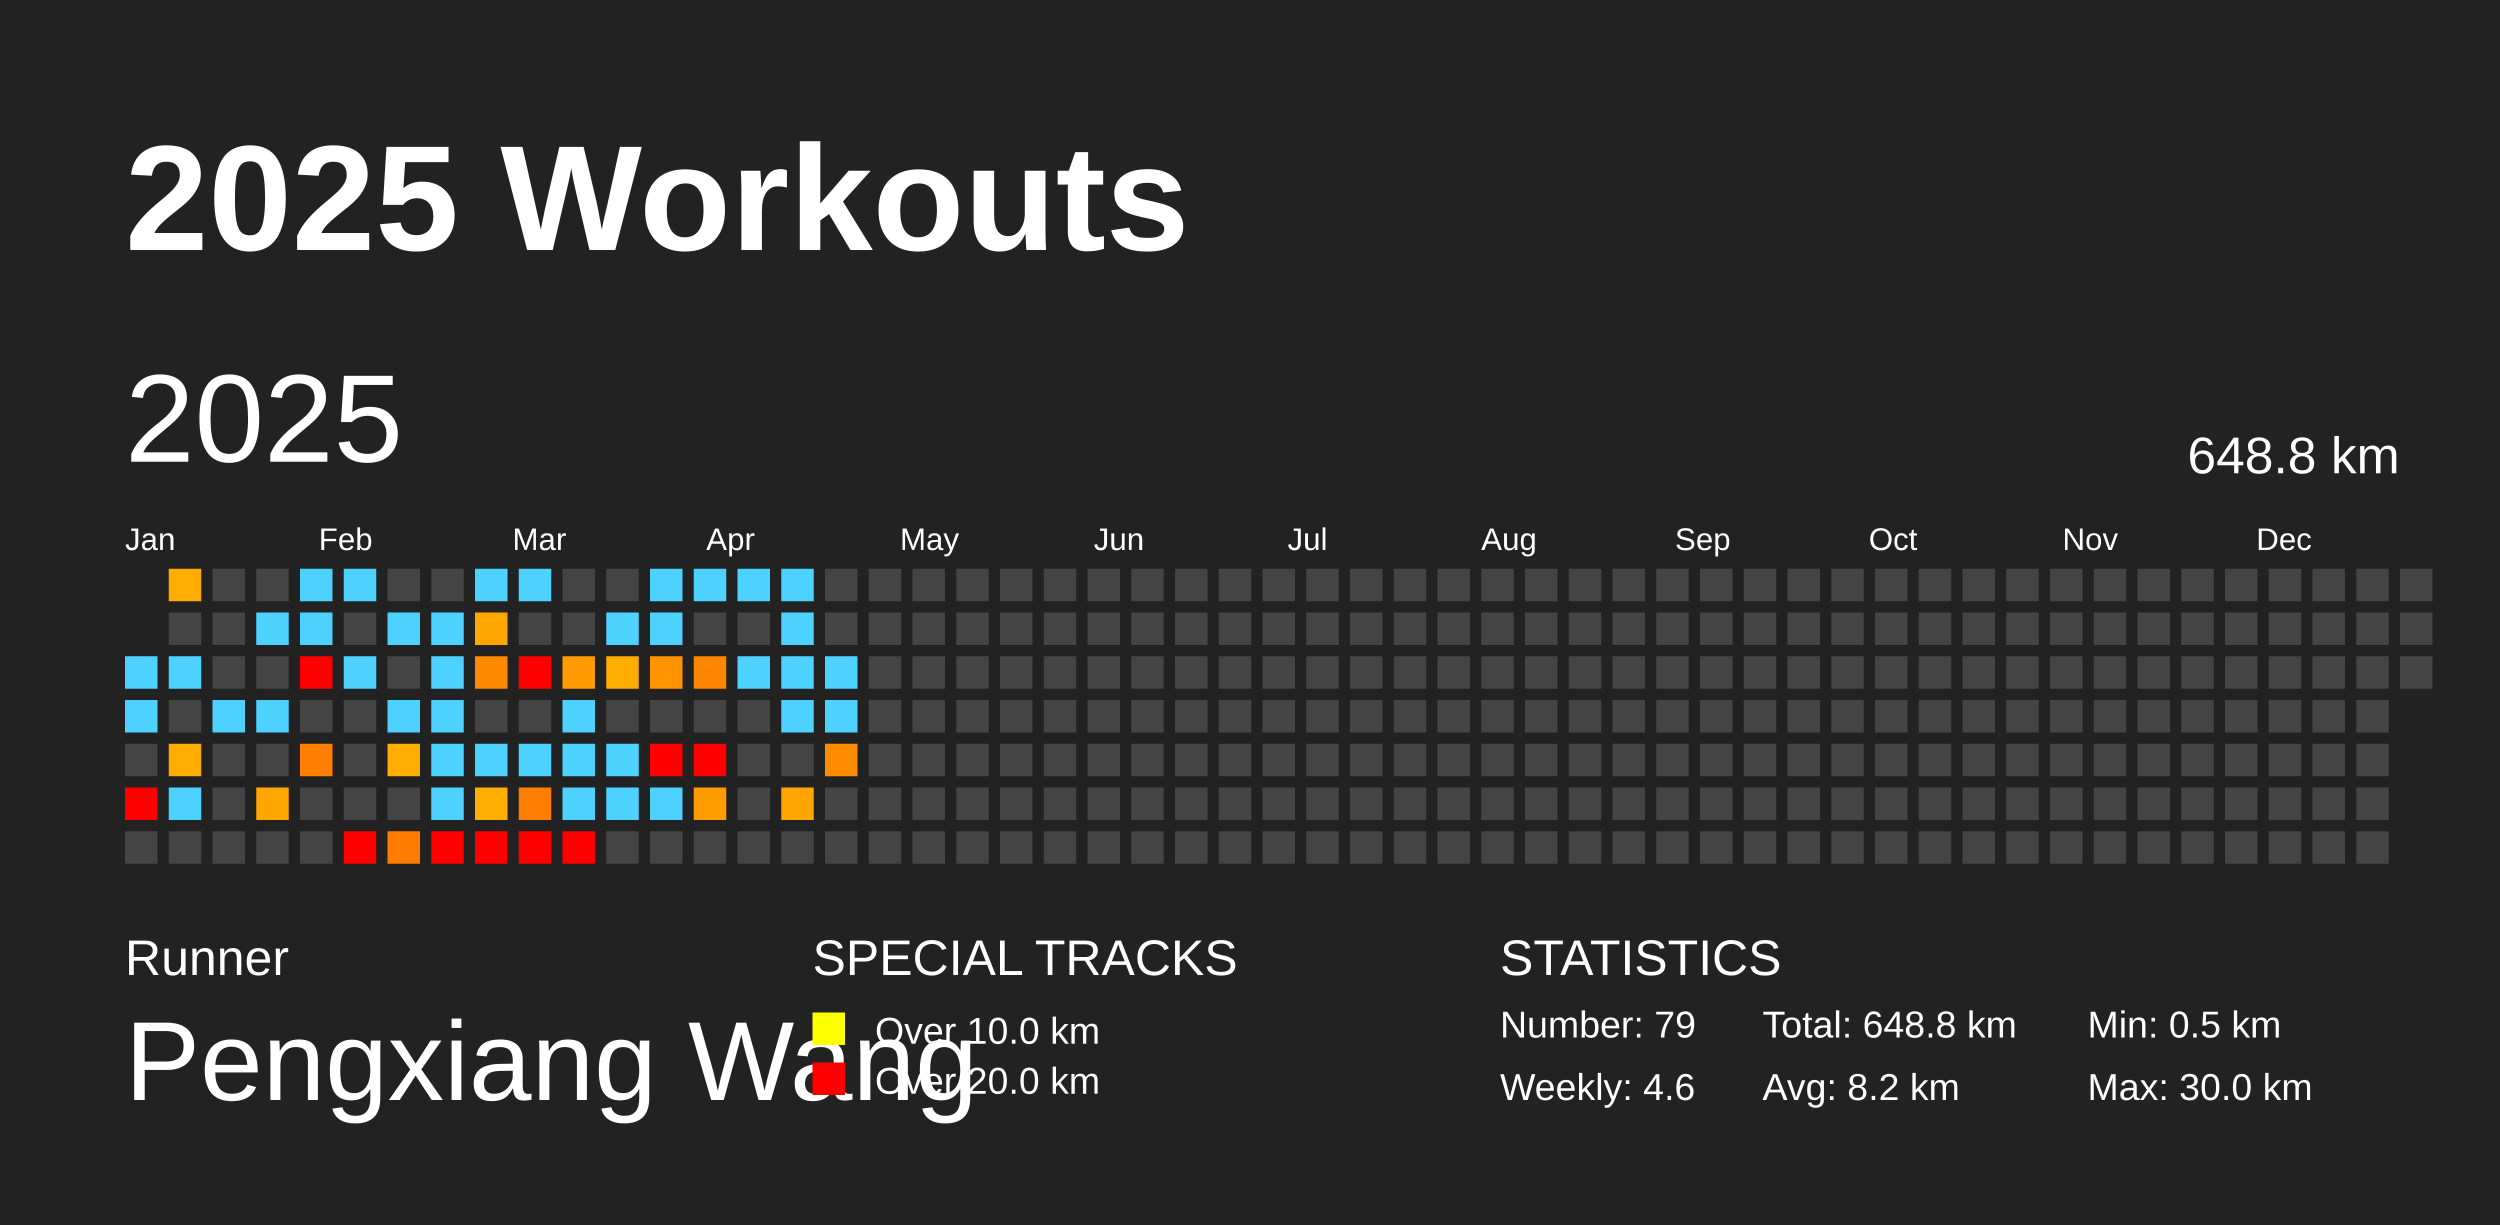
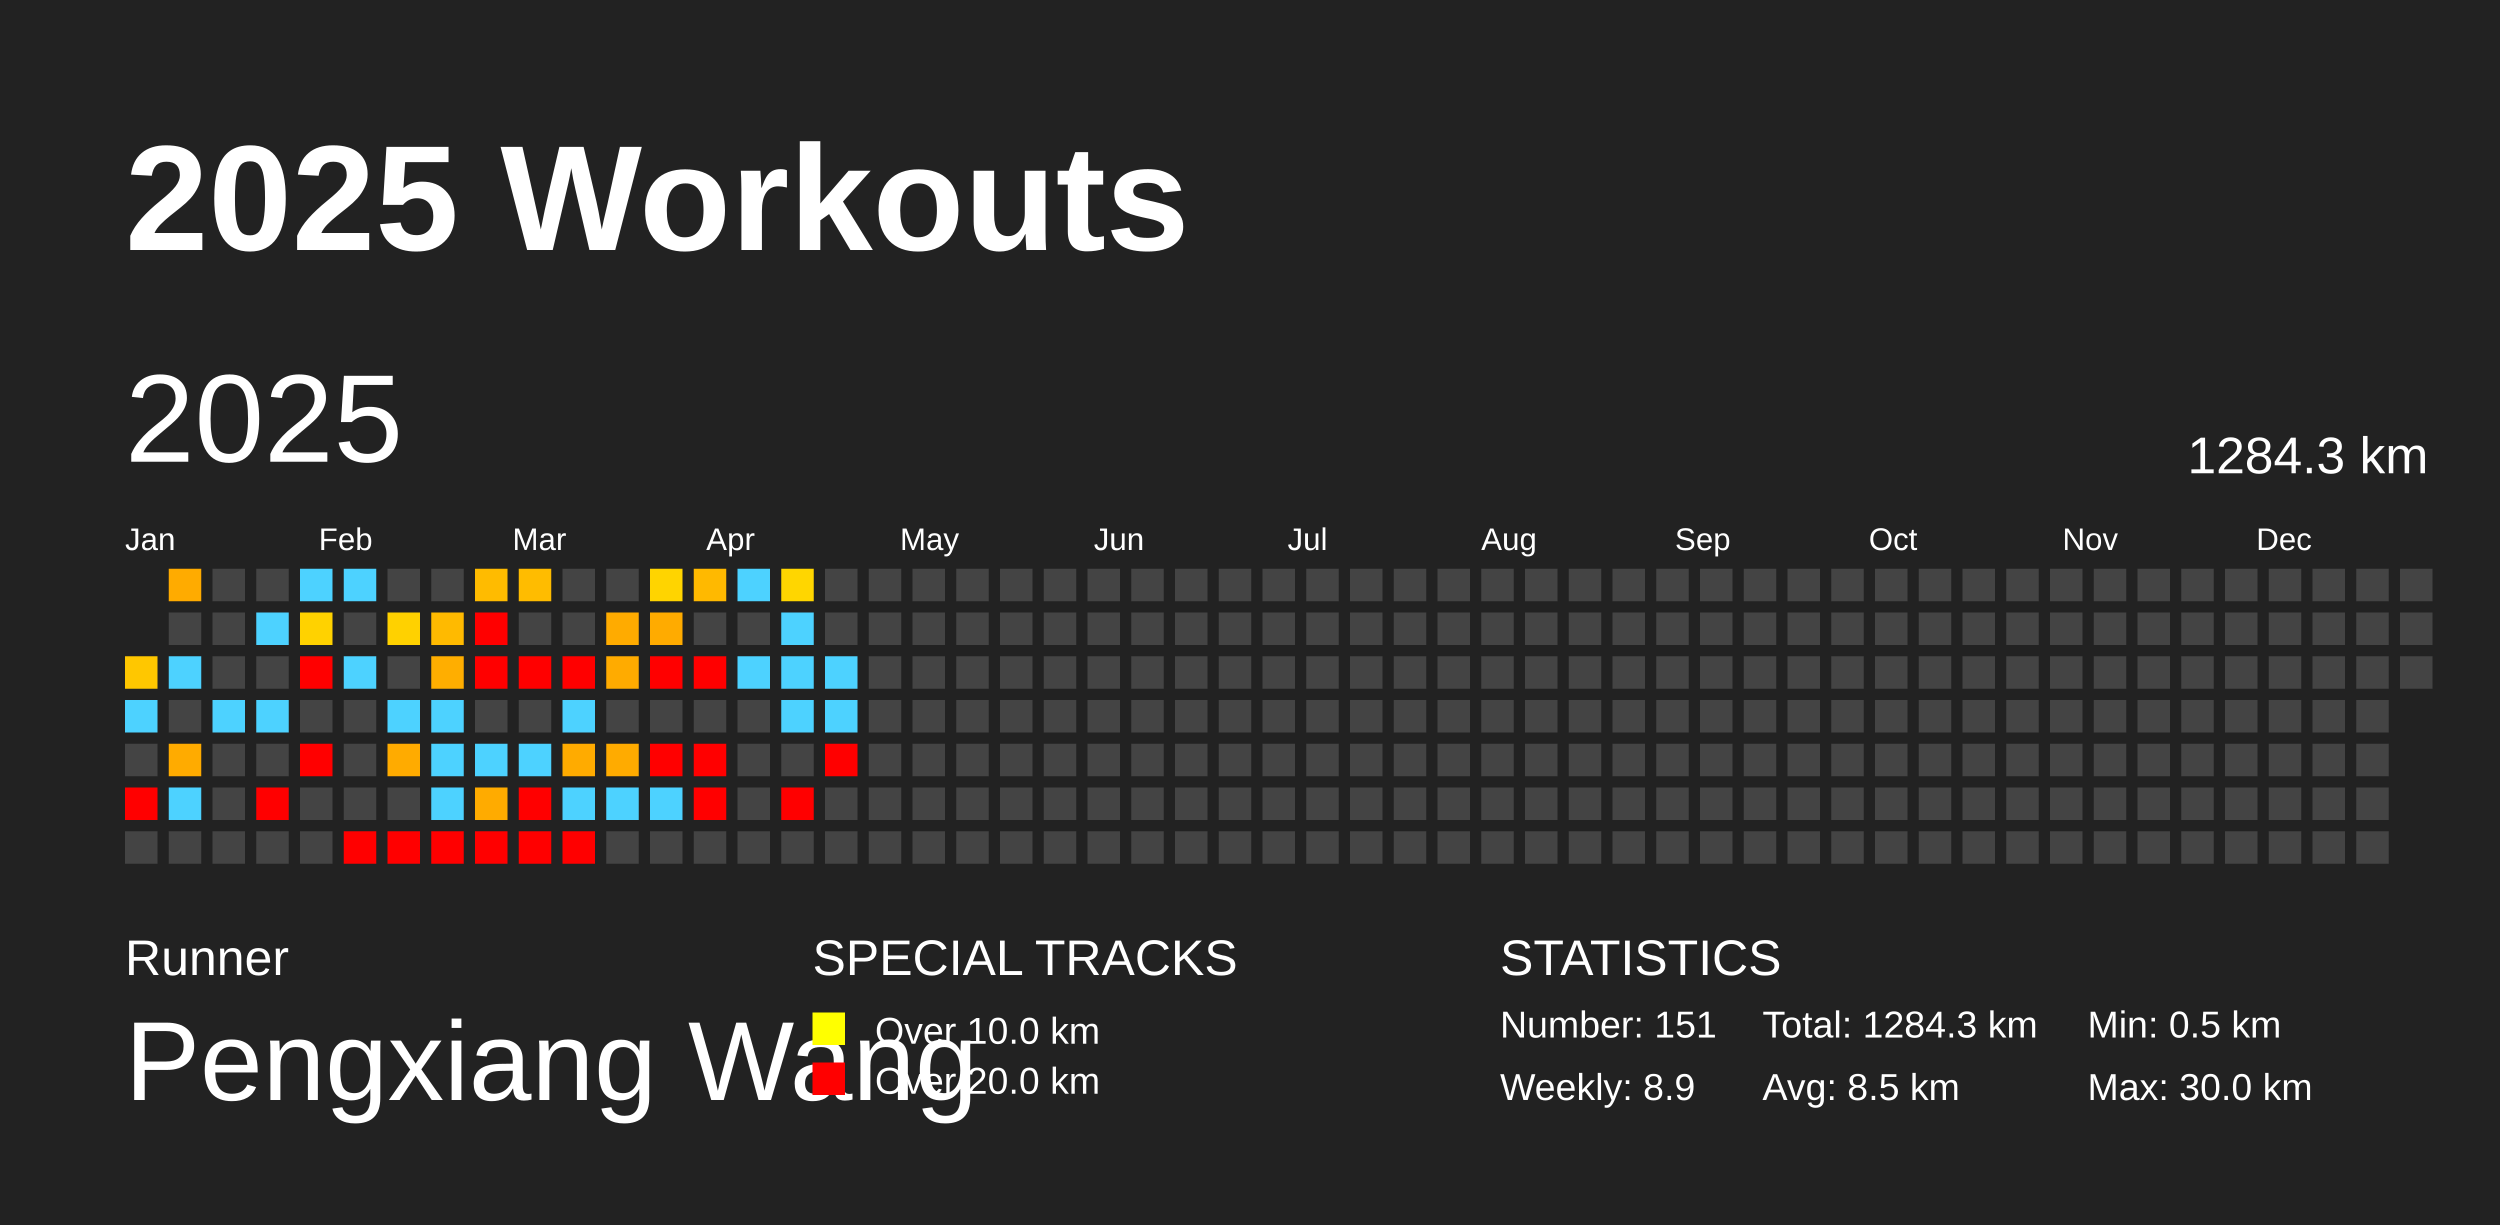
<svg xmlns="http://www.w3.org/2000/svg" baseProfile="full" height="98mm" version="1.1" viewBox="0,0,200,98" width="200mm">
  <defs />
  <rect fill="#222222" height="98" width="200" x="0" y="0" />
  <text fill="#FFFFFF" style="font-size:12px; font-family:Arial; font-weight:bold;" x="10" y="20">2025 Workouts</text>
  <text fill="#FFFFFF" style="font-size:4px; font-family:Arial" x="10" y="78">Runner</text>
  <text fill="#FFFFFF" style="font-size:9px; font-family:Arial" x="10" y="88">Pengxiang Wang</text>
  <text fill="#FFFFFF" style="font-size:4px; font-family:Arial" x="65" y="78">SPECIAL TRACKS</text>
  <rect fill="yellow" height="2.6" width="2.6" x="65" y="81" />
  <text fill="#FFFFFF" style="font-size:3px; font-family:Arial" x="70" y="83.5">Over 10.0 km</text>
  <rect fill="red" height="2.6" width="2.6" x="65" y="85" />
  <text fill="#FFFFFF" style="font-size:3px; font-family:Arial" x="70" y="87.5">Over 20.0 km</text>
  <text fill="#FFFFFF" style="font-size:4px; font-family:Arial" x="120" y="78">STATISTICS</text>
-   <text fill="#FFFFFF" style="font-size:3px; font-family:Arial" x="120" y="83">Number: 79</text>
-   <text fill="#FFFFFF" style="font-size:3px; font-family:Arial" x="120" y="88">Weekly: 4.6</text>
-   <text fill="#FFFFFF" style="font-size:3px; font-family:Arial" x="141" y="83">Total: 648.8 km</text>
-   <text fill="#FFFFFF" style="font-size:3px; font-family:Arial" x="141" y="88">Avg: 8.2 km</text>
+   <text fill="#FFFFFF" style="font-size:3px; font-family:Arial" x="120" y="83">Number: 151</text>
+   <text fill="#FFFFFF" style="font-size:3px; font-family:Arial" x="120" y="88">Weekly: 8.9</text>
+   <text fill="#FFFFFF" style="font-size:3px; font-family:Arial" x="141" y="83">Total: 1284.3 km</text>
+   <text fill="#FFFFFF" style="font-size:3px; font-family:Arial" x="141" y="88">Avg: 8.5 km</text>
  <text fill="#FFFFFF" style="font-size:3px; font-family:Arial" x="167" y="83">Min: 0.5 km</text>
  <text fill="#FFFFFF" style="font-size:3px; font-family:Arial" x="167" y="88">Max: 30.0 km</text>
  <text dominant-baseline="hanging" fill="#FFFFFF" style="font-size:10.0px; font-family:Arial;" x="10" y="30">2025</text>
-   <text dominant-baseline="hanging" fill="#FFFFFF" style="font-size:4.125px; font-family:Arial;" x="175" y="35">648.8 km</text>
+   <text dominant-baseline="hanging" fill="#FFFFFF" style="font-size:4.125px; font-family:Arial;" x="175" y="35">1284.3 km</text>
  <text fill="#FFFFFF" style="font-size:2.5px; font-family:Arial" x="10.0" y="44">Jan</text>
  <text fill="#FFFFFF" style="font-size:2.5px; font-family:Arial" x="25.5" y="44">Feb</text>
  <text fill="#FFFFFF" style="font-size:2.5px; font-family:Arial" x="41.0" y="44">Mar</text>
  <text fill="#FFFFFF" style="font-size:2.5px; font-family:Arial" x="56.5" y="44">Apr</text>
  <text fill="#FFFFFF" style="font-size:2.5px; font-family:Arial" x="72.0" y="44">May</text>
  <text fill="#FFFFFF" style="font-size:2.5px; font-family:Arial" x="87.5" y="44">Jun</text>
  <text fill="#FFFFFF" style="font-size:2.5px; font-family:Arial" x="103.0" y="44">Jul</text>
  <text fill="#FFFFFF" style="font-size:2.5px; font-family:Arial" x="118.5" y="44">Aug</text>
  <text fill="#FFFFFF" style="font-size:2.5px; font-family:Arial" x="134.0" y="44">Sep</text>
  <text fill="#FFFFFF" style="font-size:2.5px; font-family:Arial" x="149.5" y="44">Oct</text>
  <text fill="#FFFFFF" style="font-size:2.5px; font-family:Arial" x="165.0" y="44">Nov</text>
  <text fill="#FFFFFF" style="font-size:2.5px; font-family:Arial" x="180.5" y="44">Dec</text>
-   <rect fill="#4dd2ff" height="2.6" width="2.6" x="10.0" y="52.5" />
+   <rect fill="#ffc700" height="2.6" width="2.6" x="10.0" y="52.5" />
  <rect fill="#4dd2ff" height="2.6" width="2.6" x="10.0" y="56.0" />
  <rect fill="#444444" height="2.6" width="2.6" x="10.0" y="59.5" />
  <rect fill="red" height="2.6" width="2.6" x="10.0" y="63.0" />
  <rect fill="#444444" height="2.6" width="2.6" x="10.0" y="66.5" />
-   <rect fill="#ffad00" height="2.6" width="2.6" x="13.5" y="45.5" />
+   <rect fill="#ffab00" height="2.6" width="2.6" x="13.5" y="45.5" />
  <rect fill="#444444" height="2.6" width="2.6" x="13.5" y="49.0" />
  <rect fill="#4dd2ff" height="2.6" width="2.6" x="13.5" y="52.5" />
  <rect fill="#444444" height="2.6" width="2.6" x="13.5" y="56.0" />
-   <rect fill="#ffad00" height="2.6" width="2.6" x="13.5" y="59.5" />
+   <rect fill="#ffab00" height="2.6" width="2.6" x="13.5" y="59.5" />
  <rect fill="#4dd2ff" height="2.6" width="2.6" x="13.5" y="63.0" />
  <rect fill="#444444" height="2.6" width="2.6" x="13.5" y="66.5" />
  <rect fill="#444444" height="2.6" width="2.6" x="17.0" y="45.5" />
  <rect fill="#444444" height="2.6" width="2.6" x="17.0" y="49.0" />
  <rect fill="#444444" height="2.6" width="2.6" x="17.0" y="52.5" />
  <rect fill="#4dd2ff" height="2.6" width="2.6" x="17.0" y="56.0" />
  <rect fill="#444444" height="2.6" width="2.6" x="17.0" y="59.5" />
  <rect fill="#444444" height="2.6" width="2.6" x="17.0" y="63.0" />
  <rect fill="#444444" height="2.6" width="2.6" x="17.0" y="66.5" />
  <rect fill="#444444" height="2.6" width="2.6" x="20.5" y="45.5" />
  <rect fill="#4dd2ff" height="2.6" width="2.6" x="20.5" y="49.0" />
  <rect fill="#444444" height="2.6" width="2.6" x="20.5" y="52.5" />
  <rect fill="#4dd2ff" height="2.6" width="2.6" x="20.5" y="56.0" />
  <rect fill="#444444" height="2.6" width="2.6" x="20.5" y="59.5" />
-   <rect fill="#ffa600" height="2.6" width="2.6" x="20.5" y="63.0" />
+   <rect fill="red" height="2.6" width="2.6" x="20.5" y="63.0" />
  <rect fill="#444444" height="2.6" width="2.6" x="20.5" y="66.5" />
  <rect fill="#4dd2ff" height="2.6" width="2.6" x="24.0" y="45.5" />
-   <rect fill="#4dd2ff" height="2.6" width="2.6" x="24.0" y="49.0" />
+   <rect fill="#ffd200" height="2.6" width="2.6" x="24.0" y="49.0" />
  <rect fill="red" height="2.6" width="2.6" x="24.0" y="52.5" />
  <rect fill="#444444" height="2.6" width="2.6" x="24.0" y="56.0" />
-   <rect fill="#ff7d00" height="2.6" width="2.6" x="24.0" y="59.5" />
+   <rect fill="red" height="2.6" width="2.6" x="24.0" y="59.5" />
  <rect fill="#444444" height="2.6" width="2.6" x="24.0" y="63.0" />
  <rect fill="#444444" height="2.6" width="2.6" x="24.0" y="66.5" />
  <rect fill="#4dd2ff" height="2.6" width="2.6" x="27.5" y="45.5" />
  <rect fill="#444444" height="2.6" width="2.6" x="27.5" y="49.0" />
  <rect fill="#4dd2ff" height="2.6" width="2.6" x="27.5" y="52.5" />
  <rect fill="#444444" height="2.6" width="2.6" x="27.5" y="56.0" />
  <rect fill="#444444" height="2.6" width="2.6" x="27.5" y="59.5" />
  <rect fill="#444444" height="2.6" width="2.6" x="27.5" y="63.0" />
  <rect fill="red" height="2.6" width="2.6" x="27.5" y="66.5" />
  <rect fill="#444444" height="2.6" width="2.6" x="31.0" y="45.5" />
-   <rect fill="#4dd2ff" height="2.6" width="2.6" x="31.0" y="49.0" />
+   <rect fill="#ffd100" height="2.6" width="2.6" x="31.0" y="49.0" />
  <rect fill="#444444" height="2.6" width="2.6" x="31.0" y="52.5" />
  <rect fill="#4dd2ff" height="2.6" width="2.6" x="31.0" y="56.0" />
-   <rect fill="#ffad00" height="2.6" width="2.6" x="31.0" y="59.5" />
+   <rect fill="#ffab00" height="2.6" width="2.6" x="31.0" y="59.5" />
  <rect fill="#444444" height="2.6" width="2.6" x="31.0" y="63.0" />
-   <rect fill="#ff7b00" height="2.6" width="2.6" x="31.0" y="66.5" />
+   <rect fill="red" height="2.6" width="2.6" x="31.0" y="66.5" />
  <rect fill="#444444" height="2.6" width="2.6" x="34.5" y="45.5" />
-   <rect fill="#4dd2ff" height="2.6" width="2.6" x="34.5" y="49.0" />
-   <rect fill="#4dd2ff" height="2.6" width="2.6" x="34.5" y="52.5" />
+   <rect fill="#ffba00" height="2.6" width="2.6" x="34.5" y="49.0" />
+   <rect fill="#ffae00" height="2.6" width="2.6" x="34.5" y="52.5" />
  <rect fill="#4dd2ff" height="2.6" width="2.6" x="34.5" y="56.0" />
  <rect fill="#4dd2ff" height="2.6" width="2.6" x="34.5" y="59.5" />
  <rect fill="#4dd2ff" height="2.6" width="2.6" x="34.5" y="63.0" />
  <rect fill="red" height="2.6" width="2.6" x="34.5" y="66.5" />
-   <rect fill="#4dd2ff" height="2.6" width="2.6" x="38.0" y="45.5" />
-   <rect fill="#ffa700" height="2.6" width="2.6" x="38.0" y="49.0" />
-   <rect fill="#ff8a00" height="2.6" width="2.6" x="38.0" y="52.5" />
+   <rect fill="#ffbb00" height="2.6" width="2.6" x="38.0" y="45.5" />
+   <rect fill="red" height="2.6" width="2.6" x="38.0" y="49.0" />
+   <rect fill="red" height="2.6" width="2.6" x="38.0" y="52.5" />
  <rect fill="#444444" height="2.6" width="2.6" x="38.0" y="56.0" />
  <rect fill="#4dd2ff" height="2.6" width="2.6" x="38.0" y="59.5" />
-   <rect fill="#ffad00" height="2.6" width="2.6" x="38.0" y="63.0" />
+   <rect fill="#ffab00" height="2.6" width="2.6" x="38.0" y="63.0" />
  <rect fill="red" height="2.6" width="2.6" x="38.0" y="66.5" />
-   <rect fill="#4dd2ff" height="2.6" width="2.6" x="41.5" y="45.5" />
+   <rect fill="#ffbc00" height="2.6" width="2.6" x="41.5" y="45.5" />
  <rect fill="#444444" height="2.6" width="2.6" x="41.5" y="49.0" />
  <rect fill="red" height="2.6" width="2.6" x="41.5" y="52.5" />
  <rect fill="#444444" height="2.6" width="2.6" x="41.5" y="56.0" />
  <rect fill="#4dd2ff" height="2.6" width="2.6" x="41.5" y="59.5" />
-   <rect fill="#ff7d00" height="2.6" width="2.6" x="41.5" y="63.0" />
+   <rect fill="red" height="2.6" width="2.6" x="41.5" y="63.0" />
  <rect fill="red" height="2.6" width="2.6" x="41.5" y="66.5" />
  <rect fill="#444444" height="2.6" width="2.6" x="45.0" y="45.5" />
  <rect fill="#444444" height="2.6" width="2.6" x="45.0" y="49.0" />
-   <rect fill="#ff9a00" height="2.6" width="2.6" x="45.0" y="52.5" />
+   <rect fill="red" height="2.6" width="2.6" x="45.0" y="52.5" />
  <rect fill="#4dd2ff" height="2.6" width="2.6" x="45.0" y="56.0" />
-   <rect fill="#4dd2ff" height="2.6" width="2.6" x="45.0" y="59.5" />
+   <rect fill="#ffab00" height="2.6" width="2.6" x="45.0" y="59.5" />
  <rect fill="#4dd2ff" height="2.6" width="2.6" x="45.0" y="63.0" />
  <rect fill="red" height="2.6" width="2.6" x="45.0" y="66.5" />
  <rect fill="#444444" height="2.6" width="2.6" x="48.5" y="45.5" />
-   <rect fill="#4dd2ff" height="2.6" width="2.6" x="48.5" y="49.0" />
-   <rect fill="#ffad00" height="2.6" width="2.6" x="48.5" y="52.5" />
+   <rect fill="#ffab00" height="2.6" width="2.6" x="48.5" y="49.0" />
+   <rect fill="#ffab00" height="2.6" width="2.6" x="48.5" y="52.5" />
  <rect fill="#444444" height="2.6" width="2.6" x="48.5" y="56.0" />
-   <rect fill="#4dd2ff" height="2.6" width="2.6" x="48.5" y="59.5" />
+   <rect fill="#ffab00" height="2.6" width="2.6" x="48.5" y="59.5" />
  <rect fill="#4dd2ff" height="2.6" width="2.6" x="48.5" y="63.0" />
  <rect fill="#444444" height="2.6" width="2.6" x="48.5" y="66.5" />
-   <rect fill="#4dd2ff" height="2.6" width="2.6" x="52.0" y="45.5" />
-   <rect fill="#4dd2ff" height="2.6" width="2.6" x="52.0" y="49.0" />
-   <rect fill="#ff9400" height="2.6" width="2.6" x="52.0" y="52.5" />
+   <rect fill="#ffd400" height="2.6" width="2.6" x="52.0" y="45.5" />
+   <rect fill="#ffab00" height="2.6" width="2.6" x="52.0" y="49.0" />
+   <rect fill="red" height="2.6" width="2.6" x="52.0" y="52.5" />
  <rect fill="#444444" height="2.6" width="2.6" x="52.0" y="56.0" />
  <rect fill="red" height="2.6" width="2.6" x="52.0" y="59.5" />
  <rect fill="#4dd2ff" height="2.6" width="2.6" x="52.0" y="63.0" />
  <rect fill="#444444" height="2.6" width="2.6" x="52.0" y="66.5" />
-   <rect fill="#4dd2ff" height="2.6" width="2.6" x="55.5" y="45.5" />
+   <rect fill="#ffb900" height="2.6" width="2.6" x="55.5" y="45.5" />
  <rect fill="#444444" height="2.6" width="2.6" x="55.5" y="49.0" />
-   <rect fill="#ff8600" height="2.6" width="2.6" x="55.5" y="52.5" />
+   <rect fill="red" height="2.6" width="2.6" x="55.5" y="52.5" />
  <rect fill="#444444" height="2.6" width="2.6" x="55.5" y="56.0" />
  <rect fill="red" height="2.6" width="2.6" x="55.5" y="59.5" />
-   <rect fill="#ff9c00" height="2.6" width="2.6" x="55.5" y="63.0" />
+   <rect fill="red" height="2.6" width="2.6" x="55.5" y="63.0" />
  <rect fill="#444444" height="2.6" width="2.6" x="55.5" y="66.5" />
  <rect fill="#4dd2ff" height="2.6" width="2.6" x="59.0" y="45.5" />
  <rect fill="#444444" height="2.6" width="2.6" x="59.0" y="49.0" />
  <rect fill="#4dd2ff" height="2.6" width="2.6" x="59.0" y="52.5" />
  <rect fill="#444444" height="2.6" width="2.6" x="59.0" y="56.0" />
  <rect fill="#444444" height="2.6" width="2.6" x="59.0" y="59.5" />
  <rect fill="#444444" height="2.6" width="2.6" x="59.0" y="63.0" />
  <rect fill="#444444" height="2.6" width="2.6" x="59.0" y="66.5" />
-   <rect fill="#4dd2ff" height="2.6" width="2.6" x="62.5" y="45.5" />
+   <rect fill="#ffd600" height="2.6" width="2.6" x="62.5" y="45.5" />
  <rect fill="#4dd2ff" height="2.6" width="2.6" x="62.5" y="49.0" />
  <rect fill="#4dd2ff" height="2.6" width="2.6" x="62.5" y="52.5" />
  <rect fill="#4dd2ff" height="2.6" width="2.6" x="62.5" y="56.0" />
  <rect fill="#444444" height="2.6" width="2.6" x="62.5" y="59.5" />
-   <rect fill="#ffa500" height="2.6" width="2.6" x="62.5" y="63.0" />
+   <rect fill="red" height="2.6" width="2.6" x="62.5" y="63.0" />
  <rect fill="#444444" height="2.6" width="2.6" x="62.5" y="66.5" />
  <rect fill="#444444" height="2.6" width="2.6" x="66.0" y="45.5" />
  <rect fill="#444444" height="2.6" width="2.6" x="66.0" y="49.0" />
  <rect fill="#4dd2ff" height="2.6" width="2.6" x="66.0" y="52.5" />
  <rect fill="#4dd2ff" height="2.6" width="2.6" x="66.0" y="56.0" />
-   <rect fill="#ff8b00" height="2.6" width="2.6" x="66.0" y="59.5" />
+   <rect fill="red" height="2.6" width="2.6" x="66.0" y="59.5" />
  <rect fill="#444444" height="2.6" width="2.6" x="66.0" y="63.0" />
  <rect fill="#444444" height="2.6" width="2.6" x="66.0" y="66.5" />
  <rect fill="#444444" height="2.6" width="2.6" x="69.5" y="45.5" />
  <rect fill="#444444" height="2.6" width="2.6" x="69.5" y="49.0" />
  <rect fill="#444444" height="2.6" width="2.6" x="69.5" y="52.5" />
  <rect fill="#444444" height="2.6" width="2.6" x="69.5" y="56.0" />
  <rect fill="#444444" height="2.6" width="2.6" x="69.5" y="59.5" />
  <rect fill="#444444" height="2.6" width="2.6" x="69.5" y="63.0" />
  <rect fill="#444444" height="2.6" width="2.6" x="69.5" y="66.5" />
  <rect fill="#444444" height="2.6" width="2.6" x="73.0" y="45.5" />
  <rect fill="#444444" height="2.6" width="2.6" x="73.0" y="49.0" />
  <rect fill="#444444" height="2.6" width="2.6" x="73.0" y="52.5" />
  <rect fill="#444444" height="2.6" width="2.6" x="73.0" y="56.0" />
  <rect fill="#444444" height="2.6" width="2.6" x="73.0" y="59.5" />
  <rect fill="#444444" height="2.6" width="2.6" x="73.0" y="63.0" />
  <rect fill="#444444" height="2.6" width="2.6" x="73.0" y="66.5" />
  <rect fill="#444444" height="2.6" width="2.6" x="76.5" y="45.5" />
  <rect fill="#444444" height="2.6" width="2.6" x="76.5" y="49.0" />
  <rect fill="#444444" height="2.6" width="2.6" x="76.5" y="52.5" />
  <rect fill="#444444" height="2.6" width="2.6" x="76.5" y="56.0" />
  <rect fill="#444444" height="2.6" width="2.6" x="76.5" y="59.5" />
  <rect fill="#444444" height="2.6" width="2.6" x="76.5" y="63.0" />
  <rect fill="#444444" height="2.6" width="2.6" x="76.5" y="66.5" />
  <rect fill="#444444" height="2.6" width="2.6" x="80.0" y="45.5" />
  <rect fill="#444444" height="2.6" width="2.6" x="80.0" y="49.0" />
  <rect fill="#444444" height="2.6" width="2.6" x="80.0" y="52.5" />
  <rect fill="#444444" height="2.6" width="2.6" x="80.0" y="56.0" />
  <rect fill="#444444" height="2.6" width="2.6" x="80.0" y="59.5" />
  <rect fill="#444444" height="2.6" width="2.6" x="80.0" y="63.0" />
  <rect fill="#444444" height="2.6" width="2.6" x="80.0" y="66.5" />
  <rect fill="#444444" height="2.6" width="2.6" x="83.5" y="45.5" />
  <rect fill="#444444" height="2.6" width="2.6" x="83.5" y="49.0" />
  <rect fill="#444444" height="2.6" width="2.6" x="83.5" y="52.5" />
  <rect fill="#444444" height="2.6" width="2.6" x="83.5" y="56.0" />
  <rect fill="#444444" height="2.6" width="2.6" x="83.5" y="59.5" />
  <rect fill="#444444" height="2.6" width="2.6" x="83.5" y="63.0" />
  <rect fill="#444444" height="2.6" width="2.6" x="83.5" y="66.5" />
  <rect fill="#444444" height="2.6" width="2.6" x="87.0" y="45.5" />
  <rect fill="#444444" height="2.6" width="2.6" x="87.0" y="49.0" />
  <rect fill="#444444" height="2.6" width="2.6" x="87.0" y="52.5" />
  <rect fill="#444444" height="2.6" width="2.6" x="87.0" y="56.0" />
  <rect fill="#444444" height="2.6" width="2.6" x="87.0" y="59.5" />
  <rect fill="#444444" height="2.6" width="2.6" x="87.0" y="63.0" />
  <rect fill="#444444" height="2.6" width="2.6" x="87.0" y="66.5" />
  <rect fill="#444444" height="2.6" width="2.6" x="90.5" y="45.5" />
  <rect fill="#444444" height="2.6" width="2.6" x="90.5" y="49.0" />
  <rect fill="#444444" height="2.6" width="2.6" x="90.5" y="52.5" />
  <rect fill="#444444" height="2.6" width="2.6" x="90.5" y="56.0" />
  <rect fill="#444444" height="2.6" width="2.6" x="90.5" y="59.5" />
  <rect fill="#444444" height="2.6" width="2.6" x="90.5" y="63.0" />
  <rect fill="#444444" height="2.6" width="2.6" x="90.5" y="66.5" />
  <rect fill="#444444" height="2.6" width="2.6" x="94.0" y="45.5" />
  <rect fill="#444444" height="2.6" width="2.6" x="94.0" y="49.0" />
  <rect fill="#444444" height="2.6" width="2.6" x="94.0" y="52.5" />
  <rect fill="#444444" height="2.6" width="2.6" x="94.0" y="56.0" />
  <rect fill="#444444" height="2.6" width="2.6" x="94.0" y="59.5" />
  <rect fill="#444444" height="2.6" width="2.6" x="94.0" y="63.0" />
  <rect fill="#444444" height="2.6" width="2.6" x="94.0" y="66.5" />
  <rect fill="#444444" height="2.6" width="2.6" x="97.5" y="45.5" />
  <rect fill="#444444" height="2.6" width="2.6" x="97.5" y="49.0" />
  <rect fill="#444444" height="2.6" width="2.6" x="97.5" y="52.5" />
  <rect fill="#444444" height="2.6" width="2.6" x="97.5" y="56.0" />
  <rect fill="#444444" height="2.6" width="2.6" x="97.5" y="59.5" />
  <rect fill="#444444" height="2.6" width="2.6" x="97.5" y="63.0" />
  <rect fill="#444444" height="2.6" width="2.6" x="97.5" y="66.5" />
  <rect fill="#444444" height="2.6" width="2.6" x="101.0" y="45.5" />
  <rect fill="#444444" height="2.6" width="2.6" x="101.0" y="49.0" />
  <rect fill="#444444" height="2.6" width="2.6" x="101.0" y="52.5" />
  <rect fill="#444444" height="2.6" width="2.6" x="101.0" y="56.0" />
  <rect fill="#444444" height="2.6" width="2.6" x="101.0" y="59.5" />
  <rect fill="#444444" height="2.6" width="2.6" x="101.0" y="63.0" />
  <rect fill="#444444" height="2.6" width="2.6" x="101.0" y="66.5" />
  <rect fill="#444444" height="2.6" width="2.6" x="104.5" y="45.5" />
  <rect fill="#444444" height="2.6" width="2.6" x="104.5" y="49.0" />
  <rect fill="#444444" height="2.6" width="2.6" x="104.5" y="52.5" />
  <rect fill="#444444" height="2.6" width="2.6" x="104.5" y="56.0" />
  <rect fill="#444444" height="2.6" width="2.6" x="104.5" y="59.5" />
  <rect fill="#444444" height="2.6" width="2.6" x="104.5" y="63.0" />
  <rect fill="#444444" height="2.6" width="2.6" x="104.5" y="66.5" />
  <rect fill="#444444" height="2.6" width="2.6" x="108.0" y="45.5" />
  <rect fill="#444444" height="2.6" width="2.6" x="108.0" y="49.0" />
  <rect fill="#444444" height="2.6" width="2.6" x="108.0" y="52.5" />
  <rect fill="#444444" height="2.6" width="2.6" x="108.0" y="56.0" />
  <rect fill="#444444" height="2.6" width="2.6" x="108.0" y="59.5" />
  <rect fill="#444444" height="2.6" width="2.6" x="108.0" y="63.0" />
  <rect fill="#444444" height="2.6" width="2.6" x="108.0" y="66.5" />
  <rect fill="#444444" height="2.6" width="2.6" x="111.5" y="45.5" />
  <rect fill="#444444" height="2.6" width="2.6" x="111.5" y="49.0" />
  <rect fill="#444444" height="2.6" width="2.6" x="111.5" y="52.5" />
  <rect fill="#444444" height="2.6" width="2.6" x="111.5" y="56.0" />
  <rect fill="#444444" height="2.6" width="2.6" x="111.5" y="59.5" />
  <rect fill="#444444" height="2.6" width="2.6" x="111.5" y="63.0" />
  <rect fill="#444444" height="2.6" width="2.6" x="111.5" y="66.5" />
  <rect fill="#444444" height="2.6" width="2.6" x="115.0" y="45.5" />
  <rect fill="#444444" height="2.6" width="2.6" x="115.0" y="49.0" />
  <rect fill="#444444" height="2.6" width="2.6" x="115.0" y="52.5" />
  <rect fill="#444444" height="2.6" width="2.6" x="115.0" y="56.0" />
  <rect fill="#444444" height="2.6" width="2.6" x="115.0" y="59.5" />
  <rect fill="#444444" height="2.6" width="2.6" x="115.0" y="63.0" />
  <rect fill="#444444" height="2.6" width="2.6" x="115.0" y="66.5" />
  <rect fill="#444444" height="2.6" width="2.6" x="118.5" y="45.5" />
  <rect fill="#444444" height="2.6" width="2.6" x="118.5" y="49.0" />
  <rect fill="#444444" height="2.6" width="2.6" x="118.5" y="52.5" />
  <rect fill="#444444" height="2.6" width="2.6" x="118.5" y="56.0" />
  <rect fill="#444444" height="2.6" width="2.6" x="118.5" y="59.5" />
  <rect fill="#444444" height="2.6" width="2.6" x="118.5" y="63.0" />
  <rect fill="#444444" height="2.6" width="2.6" x="118.5" y="66.5" />
  <rect fill="#444444" height="2.6" width="2.6" x="122.0" y="45.5" />
  <rect fill="#444444" height="2.6" width="2.6" x="122.0" y="49.0" />
  <rect fill="#444444" height="2.6" width="2.6" x="122.0" y="52.5" />
  <rect fill="#444444" height="2.6" width="2.6" x="122.0" y="56.0" />
  <rect fill="#444444" height="2.6" width="2.6" x="122.0" y="59.5" />
  <rect fill="#444444" height="2.6" width="2.6" x="122.0" y="63.0" />
  <rect fill="#444444" height="2.6" width="2.6" x="122.0" y="66.5" />
  <rect fill="#444444" height="2.6" width="2.6" x="125.5" y="45.5" />
  <rect fill="#444444" height="2.6" width="2.6" x="125.5" y="49.0" />
  <rect fill="#444444" height="2.6" width="2.6" x="125.5" y="52.5" />
  <rect fill="#444444" height="2.6" width="2.6" x="125.5" y="56.0" />
  <rect fill="#444444" height="2.6" width="2.6" x="125.5" y="59.5" />
  <rect fill="#444444" height="2.6" width="2.6" x="125.5" y="63.0" />
  <rect fill="#444444" height="2.6" width="2.6" x="125.5" y="66.5" />
  <rect fill="#444444" height="2.6" width="2.6" x="129.0" y="45.5" />
  <rect fill="#444444" height="2.6" width="2.6" x="129.0" y="49.0" />
  <rect fill="#444444" height="2.6" width="2.6" x="129.0" y="52.5" />
  <rect fill="#444444" height="2.6" width="2.6" x="129.0" y="56.0" />
  <rect fill="#444444" height="2.6" width="2.6" x="129.0" y="59.5" />
  <rect fill="#444444" height="2.6" width="2.6" x="129.0" y="63.0" />
  <rect fill="#444444" height="2.6" width="2.6" x="129.0" y="66.5" />
  <rect fill="#444444" height="2.6" width="2.6" x="132.5" y="45.5" />
  <rect fill="#444444" height="2.6" width="2.6" x="132.5" y="49.0" />
  <rect fill="#444444" height="2.6" width="2.6" x="132.5" y="52.5" />
  <rect fill="#444444" height="2.6" width="2.6" x="132.5" y="56.0" />
  <rect fill="#444444" height="2.6" width="2.6" x="132.5" y="59.5" />
  <rect fill="#444444" height="2.6" width="2.6" x="132.5" y="63.0" />
  <rect fill="#444444" height="2.6" width="2.6" x="132.5" y="66.5" />
  <rect fill="#444444" height="2.6" width="2.6" x="136.0" y="45.5" />
  <rect fill="#444444" height="2.6" width="2.6" x="136.0" y="49.0" />
  <rect fill="#444444" height="2.6" width="2.6" x="136.0" y="52.5" />
  <rect fill="#444444" height="2.6" width="2.6" x="136.0" y="56.0" />
  <rect fill="#444444" height="2.6" width="2.6" x="136.0" y="59.5" />
  <rect fill="#444444" height="2.6" width="2.6" x="136.0" y="63.0" />
  <rect fill="#444444" height="2.6" width="2.6" x="136.0" y="66.5" />
  <rect fill="#444444" height="2.6" width="2.6" x="139.5" y="45.5" />
  <rect fill="#444444" height="2.6" width="2.6" x="139.5" y="49.0" />
  <rect fill="#444444" height="2.6" width="2.6" x="139.5" y="52.5" />
  <rect fill="#444444" height="2.6" width="2.6" x="139.5" y="56.0" />
  <rect fill="#444444" height="2.6" width="2.6" x="139.5" y="59.5" />
  <rect fill="#444444" height="2.6" width="2.6" x="139.5" y="63.0" />
  <rect fill="#444444" height="2.6" width="2.6" x="139.5" y="66.5" />
  <rect fill="#444444" height="2.6" width="2.6" x="143.0" y="45.5" />
  <rect fill="#444444" height="2.6" width="2.6" x="143.0" y="49.0" />
  <rect fill="#444444" height="2.6" width="2.6" x="143.0" y="52.5" />
  <rect fill="#444444" height="2.6" width="2.6" x="143.0" y="56.0" />
  <rect fill="#444444" height="2.6" width="2.6" x="143.0" y="59.5" />
  <rect fill="#444444" height="2.6" width="2.6" x="143.0" y="63.0" />
  <rect fill="#444444" height="2.6" width="2.6" x="143.0" y="66.5" />
  <rect fill="#444444" height="2.6" width="2.6" x="146.5" y="45.5" />
  <rect fill="#444444" height="2.6" width="2.6" x="146.5" y="49.0" />
  <rect fill="#444444" height="2.6" width="2.6" x="146.5" y="52.5" />
  <rect fill="#444444" height="2.6" width="2.6" x="146.5" y="56.0" />
  <rect fill="#444444" height="2.6" width="2.6" x="146.5" y="59.5" />
  <rect fill="#444444" height="2.6" width="2.6" x="146.5" y="63.0" />
  <rect fill="#444444" height="2.6" width="2.6" x="146.5" y="66.5" />
  <rect fill="#444444" height="2.6" width="2.6" x="150.0" y="45.5" />
  <rect fill="#444444" height="2.6" width="2.6" x="150.0" y="49.0" />
  <rect fill="#444444" height="2.6" width="2.6" x="150.0" y="52.5" />
  <rect fill="#444444" height="2.6" width="2.6" x="150.0" y="56.0" />
  <rect fill="#444444" height="2.6" width="2.6" x="150.0" y="59.5" />
  <rect fill="#444444" height="2.6" width="2.6" x="150.0" y="63.0" />
  <rect fill="#444444" height="2.6" width="2.6" x="150.0" y="66.5" />
  <rect fill="#444444" height="2.6" width="2.6" x="153.5" y="45.5" />
  <rect fill="#444444" height="2.6" width="2.6" x="153.5" y="49.0" />
  <rect fill="#444444" height="2.6" width="2.6" x="153.5" y="52.5" />
  <rect fill="#444444" height="2.6" width="2.6" x="153.5" y="56.0" />
  <rect fill="#444444" height="2.6" width="2.6" x="153.5" y="59.5" />
  <rect fill="#444444" height="2.6" width="2.6" x="153.5" y="63.0" />
  <rect fill="#444444" height="2.6" width="2.6" x="153.5" y="66.5" />
  <rect fill="#444444" height="2.6" width="2.6" x="157.0" y="45.5" />
  <rect fill="#444444" height="2.6" width="2.6" x="157.0" y="49.0" />
  <rect fill="#444444" height="2.6" width="2.6" x="157.0" y="52.5" />
  <rect fill="#444444" height="2.6" width="2.6" x="157.0" y="56.0" />
  <rect fill="#444444" height="2.6" width="2.6" x="157.0" y="59.5" />
  <rect fill="#444444" height="2.6" width="2.6" x="157.0" y="63.0" />
  <rect fill="#444444" height="2.6" width="2.6" x="157.0" y="66.5" />
  <rect fill="#444444" height="2.6" width="2.6" x="160.5" y="45.5" />
  <rect fill="#444444" height="2.6" width="2.6" x="160.5" y="49.0" />
  <rect fill="#444444" height="2.6" width="2.6" x="160.5" y="52.5" />
  <rect fill="#444444" height="2.6" width="2.6" x="160.5" y="56.0" />
  <rect fill="#444444" height="2.6" width="2.6" x="160.5" y="59.5" />
  <rect fill="#444444" height="2.6" width="2.6" x="160.5" y="63.0" />
  <rect fill="#444444" height="2.6" width="2.6" x="160.5" y="66.5" />
  <rect fill="#444444" height="2.6" width="2.6" x="164.0" y="45.5" />
  <rect fill="#444444" height="2.6" width="2.6" x="164.0" y="49.0" />
  <rect fill="#444444" height="2.6" width="2.6" x="164.0" y="52.5" />
  <rect fill="#444444" height="2.6" width="2.6" x="164.0" y="56.0" />
  <rect fill="#444444" height="2.6" width="2.6" x="164.0" y="59.5" />
  <rect fill="#444444" height="2.6" width="2.6" x="164.0" y="63.0" />
  <rect fill="#444444" height="2.6" width="2.6" x="164.0" y="66.5" />
  <rect fill="#444444" height="2.6" width="2.6" x="167.5" y="45.5" />
  <rect fill="#444444" height="2.6" width="2.6" x="167.5" y="49.0" />
  <rect fill="#444444" height="2.6" width="2.6" x="167.5" y="52.5" />
  <rect fill="#444444" height="2.6" width="2.6" x="167.5" y="56.0" />
  <rect fill="#444444" height="2.6" width="2.6" x="167.5" y="59.5" />
  <rect fill="#444444" height="2.6" width="2.6" x="167.5" y="63.0" />
  <rect fill="#444444" height="2.6" width="2.6" x="167.5" y="66.5" />
  <rect fill="#444444" height="2.6" width="2.6" x="171.0" y="45.5" />
  <rect fill="#444444" height="2.6" width="2.6" x="171.0" y="49.0" />
  <rect fill="#444444" height="2.6" width="2.6" x="171.0" y="52.5" />
  <rect fill="#444444" height="2.6" width="2.6" x="171.0" y="56.0" />
  <rect fill="#444444" height="2.6" width="2.6" x="171.0" y="59.5" />
  <rect fill="#444444" height="2.6" width="2.6" x="171.0" y="63.0" />
  <rect fill="#444444" height="2.6" width="2.6" x="171.0" y="66.5" />
  <rect fill="#444444" height="2.6" width="2.6" x="174.5" y="45.5" />
  <rect fill="#444444" height="2.6" width="2.6" x="174.5" y="49.0" />
  <rect fill="#444444" height="2.6" width="2.6" x="174.5" y="52.5" />
  <rect fill="#444444" height="2.6" width="2.6" x="174.5" y="56.0" />
  <rect fill="#444444" height="2.6" width="2.6" x="174.5" y="59.5" />
  <rect fill="#444444" height="2.6" width="2.6" x="174.5" y="63.0" />
  <rect fill="#444444" height="2.6" width="2.6" x="174.5" y="66.5" />
  <rect fill="#444444" height="2.6" width="2.6" x="178.0" y="45.5" />
  <rect fill="#444444" height="2.6" width="2.6" x="178.0" y="49.0" />
  <rect fill="#444444" height="2.6" width="2.6" x="178.0" y="52.5" />
  <rect fill="#444444" height="2.6" width="2.6" x="178.0" y="56.0" />
  <rect fill="#444444" height="2.6" width="2.6" x="178.0" y="59.5" />
  <rect fill="#444444" height="2.6" width="2.6" x="178.0" y="63.0" />
  <rect fill="#444444" height="2.6" width="2.6" x="178.0" y="66.5" />
  <rect fill="#444444" height="2.6" width="2.6" x="181.5" y="45.5" />
  <rect fill="#444444" height="2.6" width="2.6" x="181.5" y="49.0" />
  <rect fill="#444444" height="2.6" width="2.6" x="181.5" y="52.5" />
  <rect fill="#444444" height="2.6" width="2.6" x="181.5" y="56.0" />
  <rect fill="#444444" height="2.6" width="2.6" x="181.5" y="59.5" />
  <rect fill="#444444" height="2.6" width="2.6" x="181.5" y="63.0" />
  <rect fill="#444444" height="2.6" width="2.6" x="181.5" y="66.5" />
  <rect fill="#444444" height="2.6" width="2.6" x="185.0" y="45.5" />
  <rect fill="#444444" height="2.6" width="2.6" x="185.0" y="49.0" />
  <rect fill="#444444" height="2.6" width="2.6" x="185.0" y="52.5" />
  <rect fill="#444444" height="2.6" width="2.6" x="185.0" y="56.0" />
  <rect fill="#444444" height="2.6" width="2.6" x="185.0" y="59.5" />
  <rect fill="#444444" height="2.6" width="2.6" x="185.0" y="63.0" />
  <rect fill="#444444" height="2.6" width="2.6" x="185.0" y="66.5" />
  <rect fill="#444444" height="2.6" width="2.6" x="188.5" y="45.5" />
  <rect fill="#444444" height="2.6" width="2.6" x="188.5" y="49.0" />
  <rect fill="#444444" height="2.6" width="2.6" x="188.5" y="52.5" />
  <rect fill="#444444" height="2.6" width="2.6" x="188.5" y="56.0" />
  <rect fill="#444444" height="2.6" width="2.6" x="188.5" y="59.5" />
  <rect fill="#444444" height="2.6" width="2.6" x="188.5" y="63.0" />
  <rect fill="#444444" height="2.6" width="2.6" x="188.5" y="66.5" />
  <rect fill="#444444" height="2.6" width="2.6" x="192.0" y="45.5" />
  <rect fill="#444444" height="2.6" width="2.6" x="192.0" y="49.0" />
  <rect fill="#444444" height="2.6" width="2.6" x="192.0" y="52.5" />
</svg>
